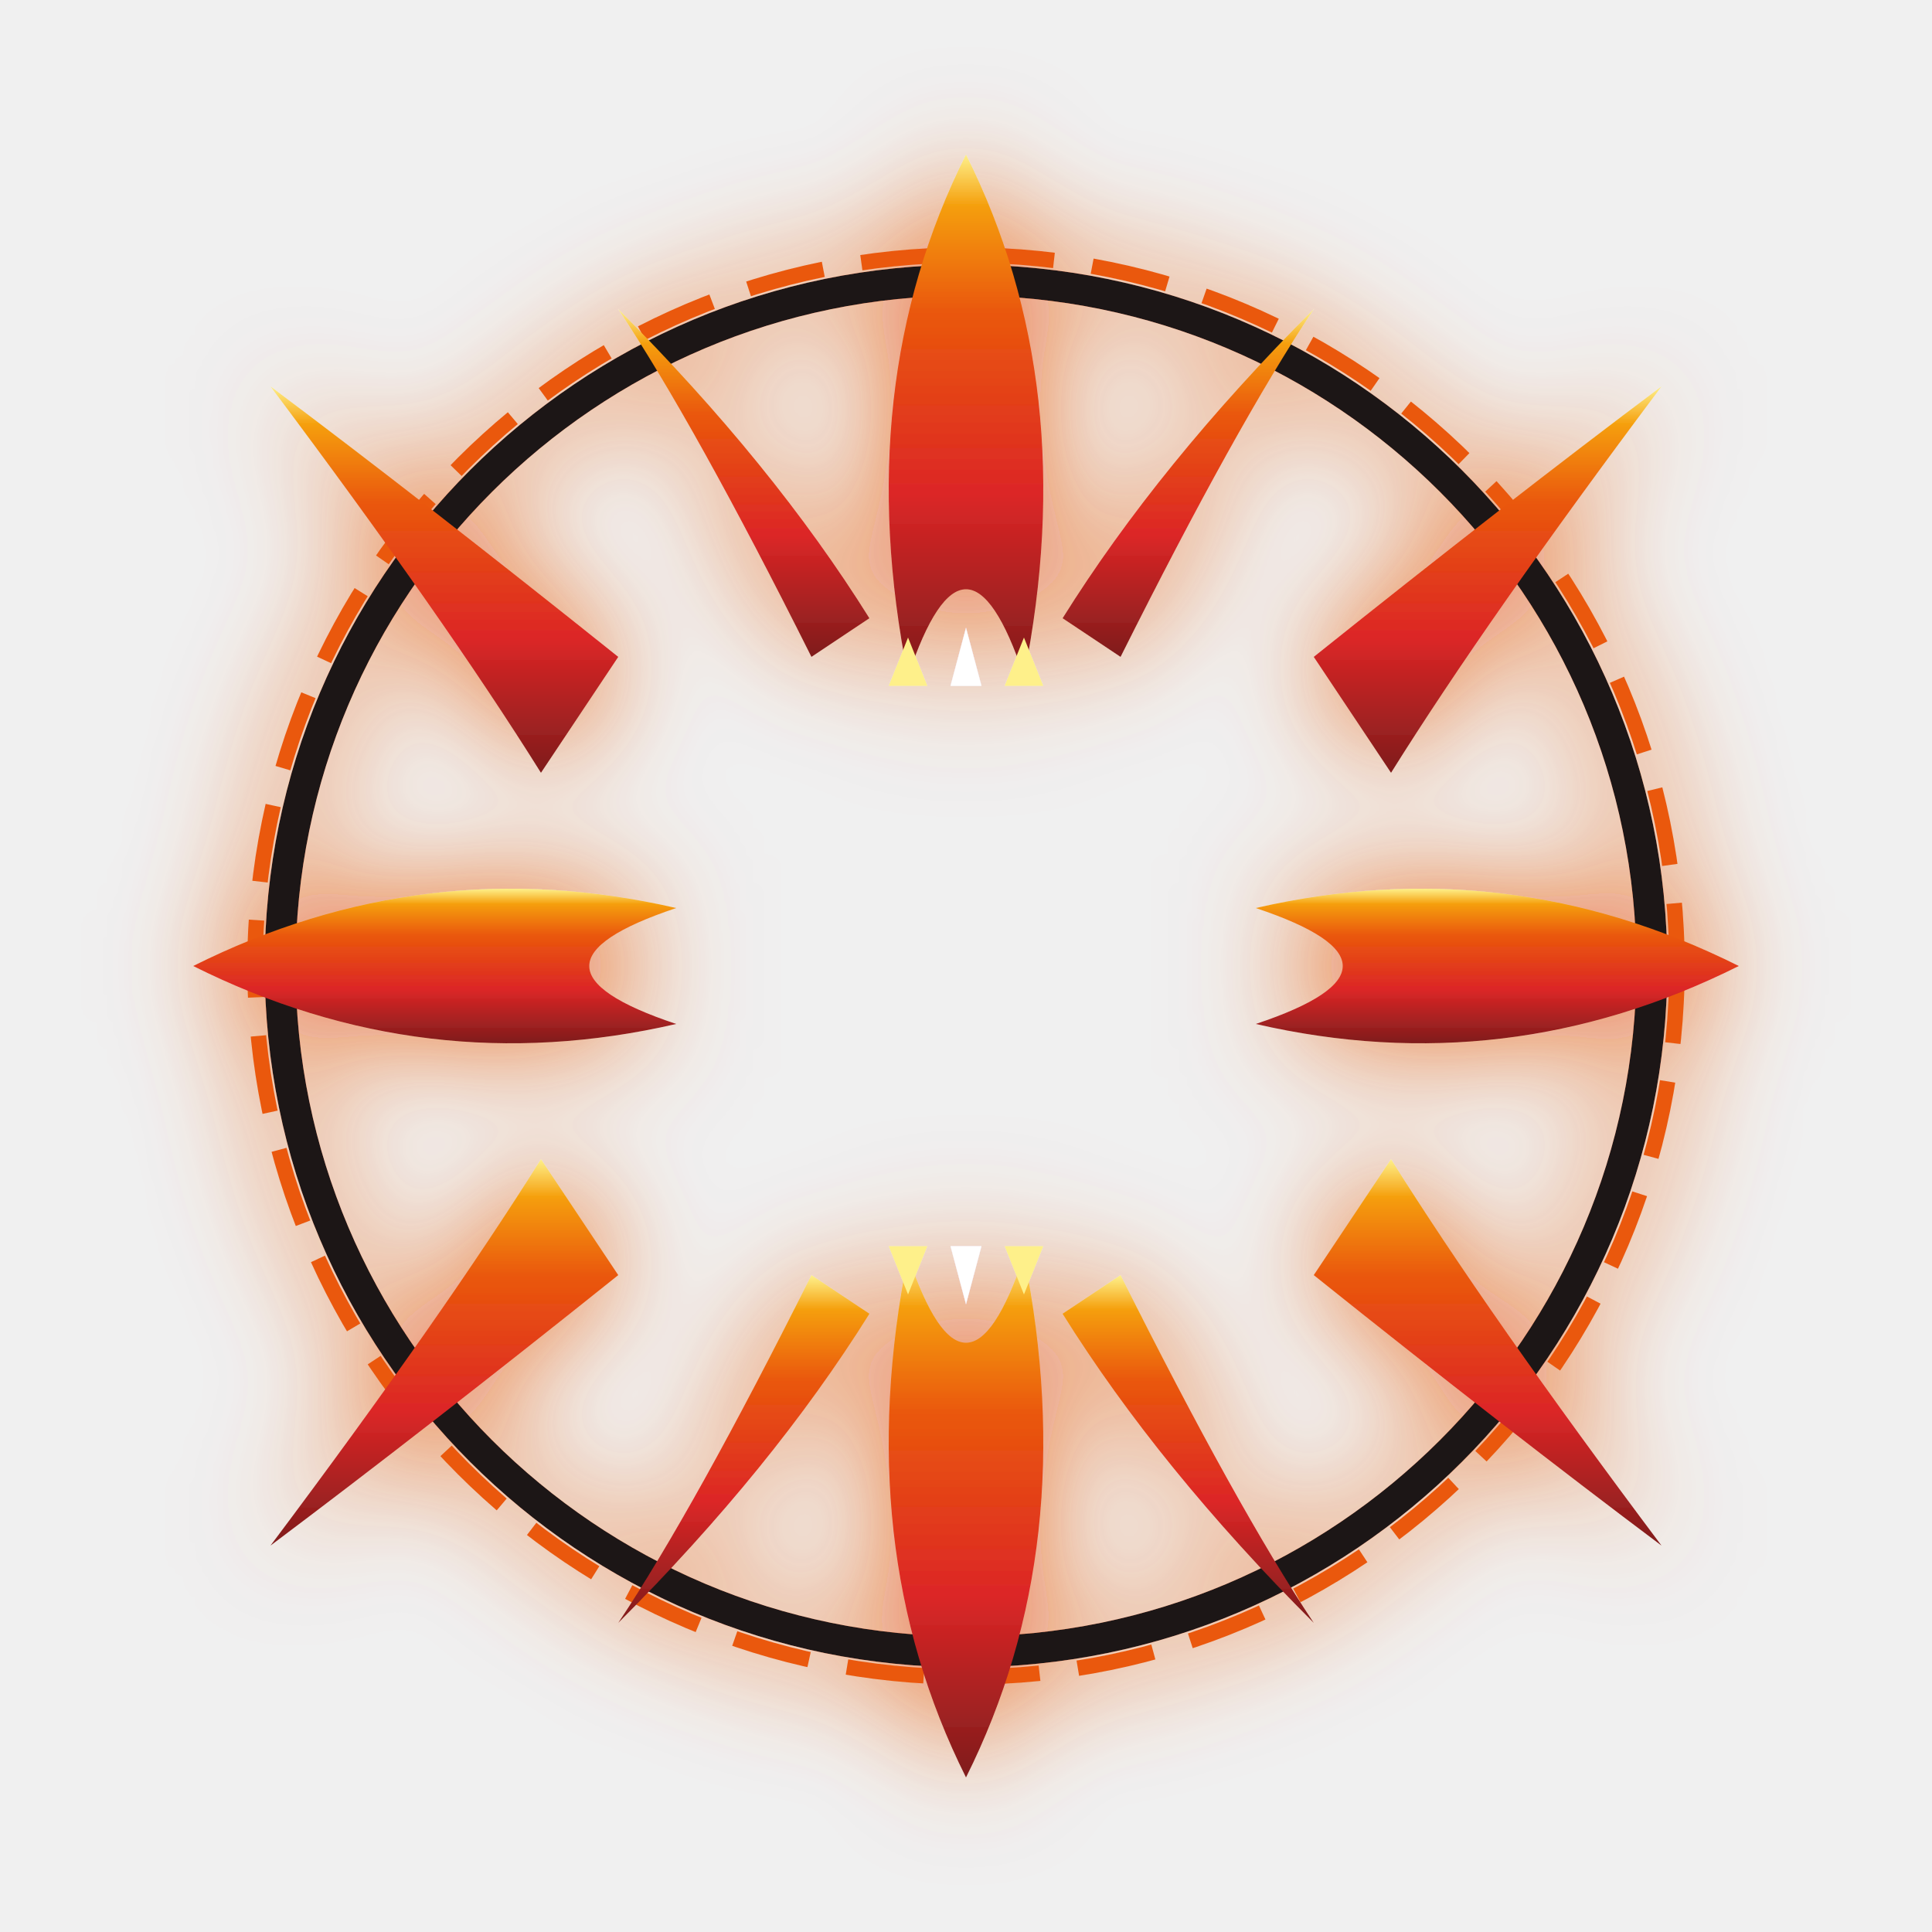
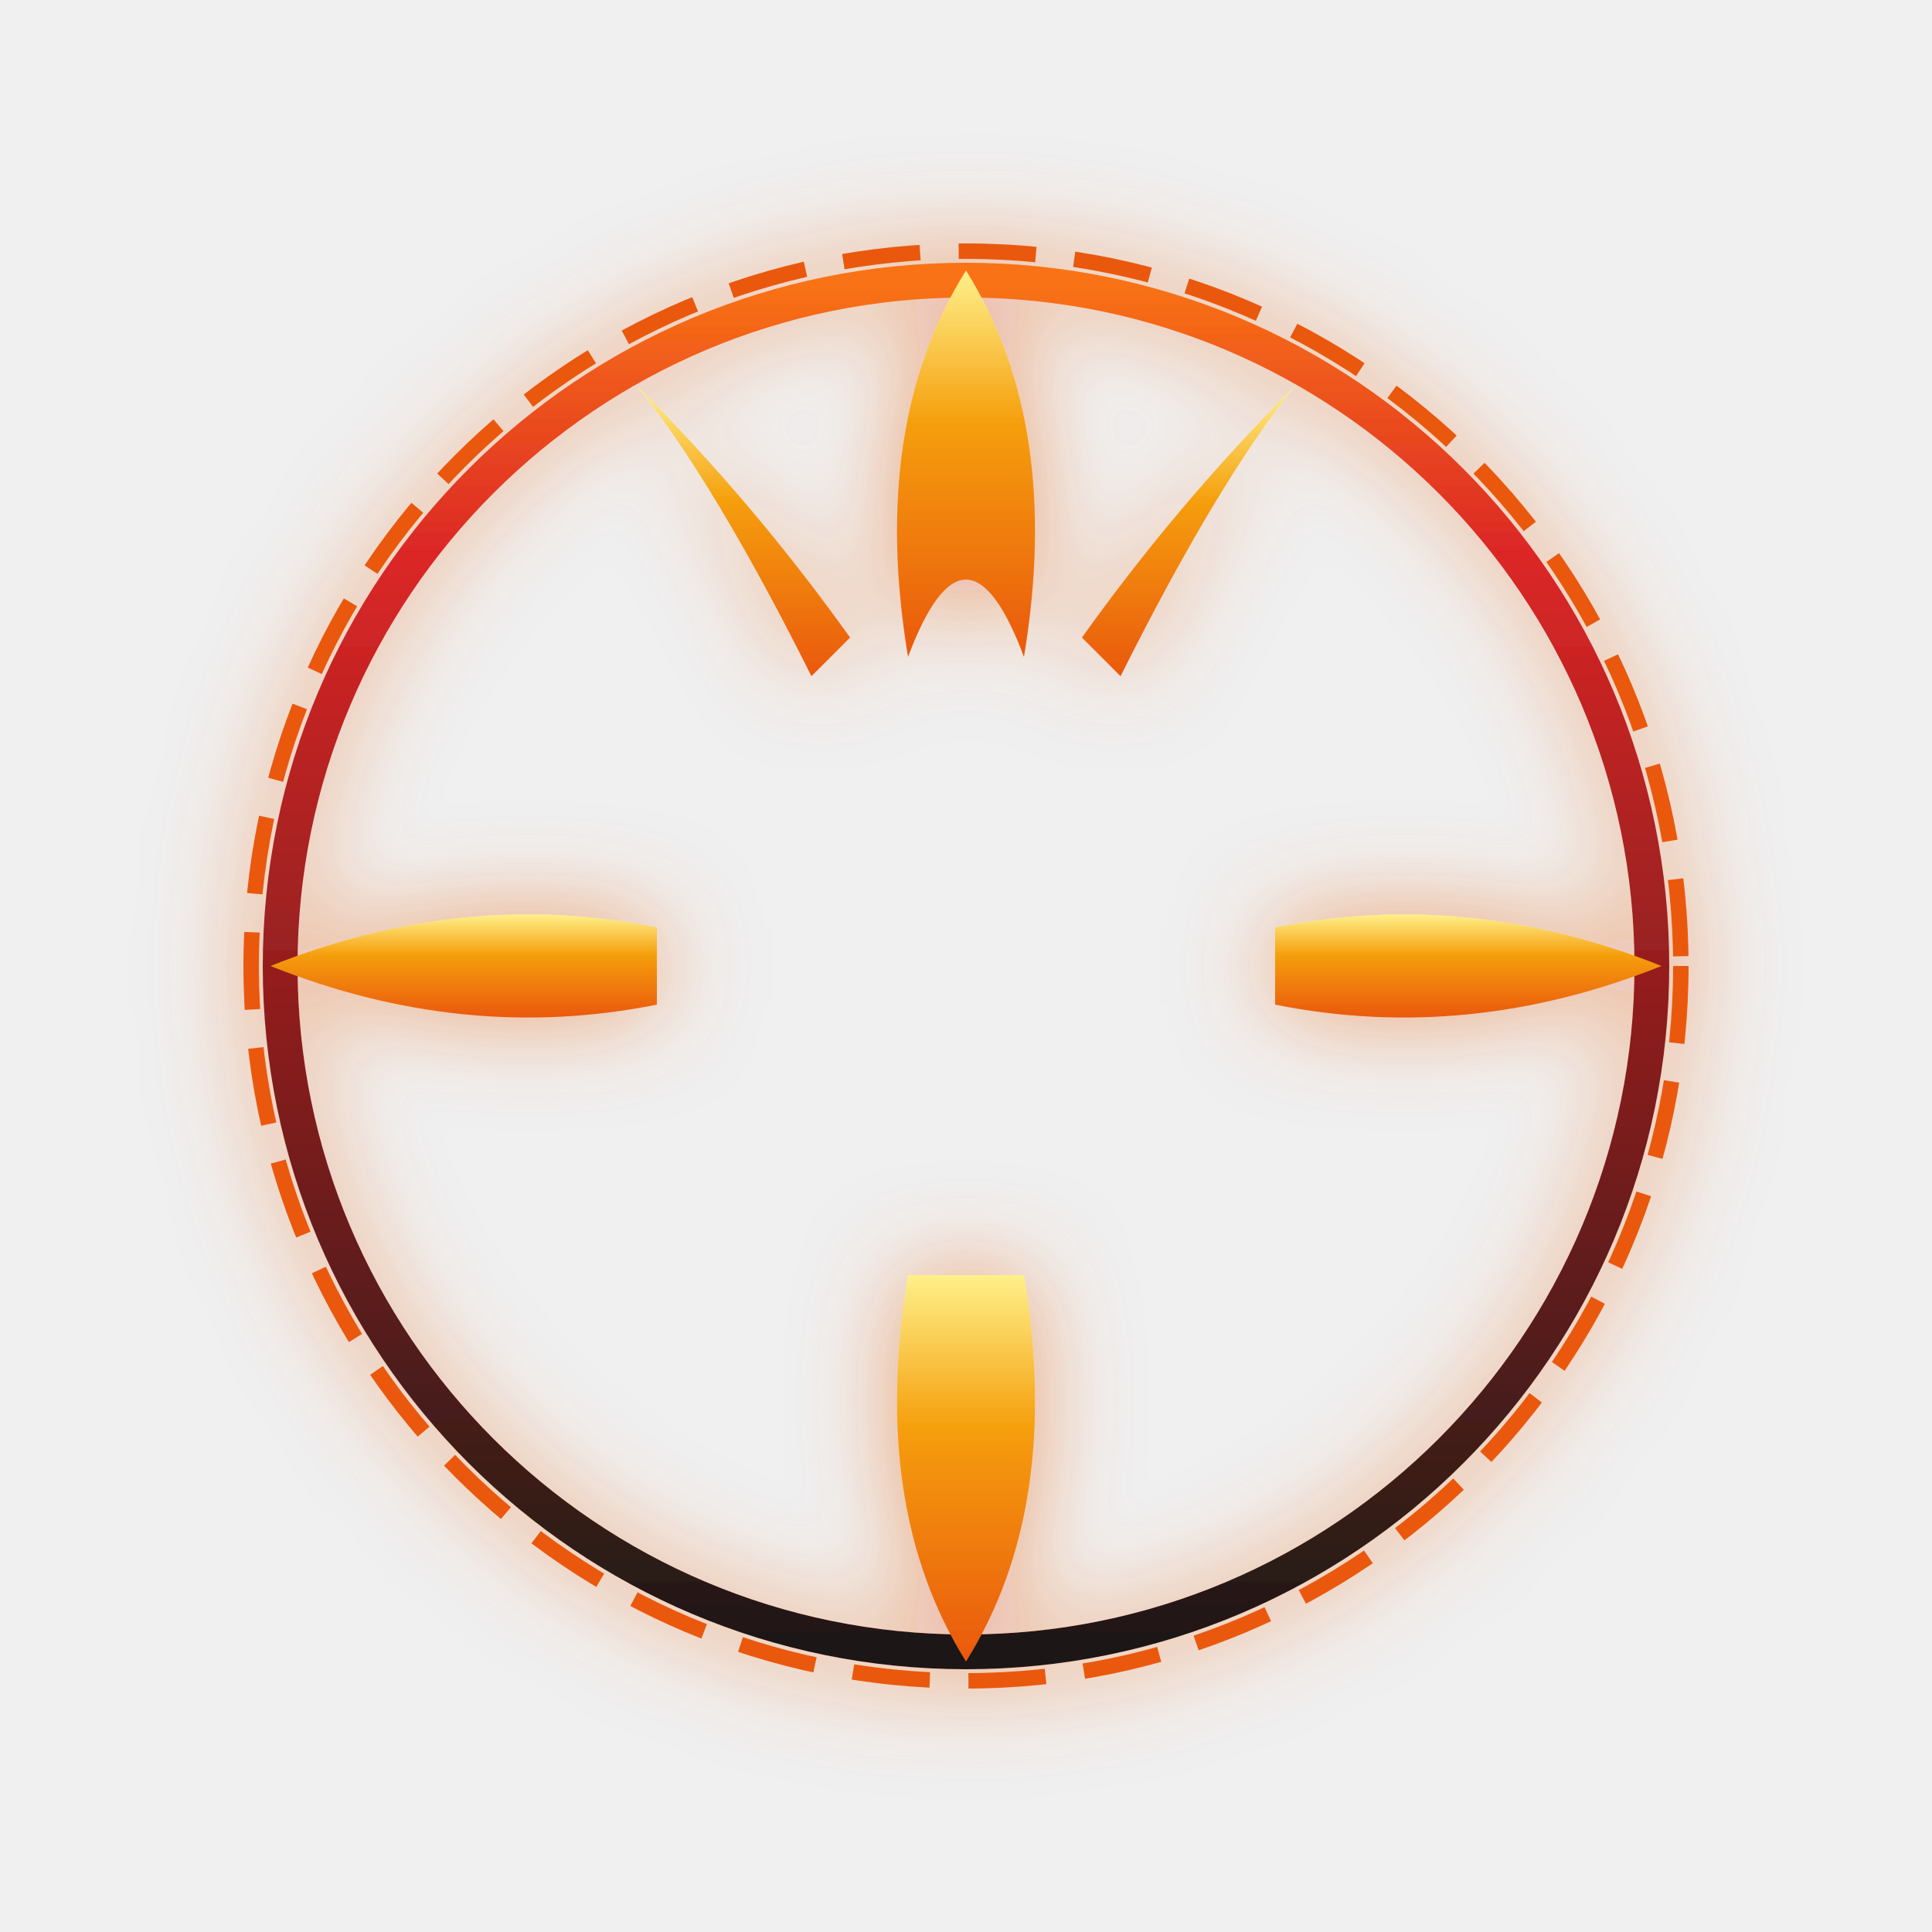
<svg xmlns="http://www.w3.org/2000/svg" viewBox="0 0 100 100" fill="none">
  <defs>
-     <linearGradient id="dragonFireGrad" x1="0" y1="1" x2="0" y2="0">
-       <stop offset="0%" stop-color="#7f1d1d" />
-       <stop offset="35%" stop-color="#dc2626" />
-       <stop offset="70%" stop-color="#ea580c" />
-       <stop offset="90%" stop-color="#f59e0b" />
+     <linearGradient id="dragonBasalt" x1="0" y1="1" x2="0" y2="0">
+       <stop offset="0%" stop-color="#1c1917" />
+       <stop offset="40%" stop-color="#7f1d1d" />
+       <stop offset="80%" stop-color="#dc2626" />
+       <stop offset="100%" stop-color="#f97316" />
+     </linearGradient>
+     <linearGradient id="dragonFlameSpurt" x1="0" y1="1" x2="0" y2="0">
+       <stop offset="0%" stop-color="#ea580c" />
+       <stop offset="60%" stop-color="#f59e0b" />
      <stop offset="100%" stop-color="#fef08a" />
    </linearGradient>
-     <filter id="fireAura" x="-25%" y="-25%" width="150%" height="150%">
-       <feDropShadow dx="0" dy="1" stdDeviation="1.5" flood-color="#000" flood-opacity="0.9" />
-       <feDropShadow dx="0" dy="0" stdDeviation="3" flood-color="#ea580c" flood-opacity="0.8" />
+     <filter id="fireCalmShadow" x="-20%" y="-20%" width="140%" height="140%">
+       <feDropShadow dx="0" dy="1.5" stdDeviation="1.5" flood-color="#000" flood-opacity="0.85" />
+       <feDropShadow dx="0" dy="0" stdDeviation="2.5" flood-color="#ea580c" flood-opacity="0.5" />
    </filter>
  </defs>
-   <g filter="url(#fireAura)">
-     <circle cx="50" cy="50" r="35.5" stroke="#1c1917" stroke-width="1.6" />
-     <circle cx="50" cy="50" r="36.8" stroke="#ea580c" stroke-width="0.8" stroke-dasharray="4 2" />
-     <path d="M47,35 Q44,20 50,8 Q56,20 53,35 Q50,26 47,35 Z" fill="url(#dragonFireGrad)" />
-     <path d="M42,34 Q36,22 32,16 Q40,24 45,32 Z" fill="url(#dragonFireGrad)" />
-     <path d="M58,34 Q64,22 68,16 Q60,24 55,32 Z" fill="url(#dragonFireGrad)" />
-     <path d="M65,47 Q78,44 90,50 Q78,56 65,53 Q74,50 65,47 Z" fill="url(#dragonFireGrad)" />
-     <path d="M68,34 Q78,26 86,20 Q77,32 72,40 Z" fill="url(#dragonFireGrad)" />
-     <path d="M68,66 Q78,74 86,80 Q77,68 72,60 Z" fill="url(#dragonFireGrad)" />
-     <path d="M47,65 Q44,80 50,92 Q56,80 53,65 Q50,74 47,65 Z" fill="url(#dragonFireGrad)" />
-     <path d="M42,66 Q36,78 32,84 Q40,76 45,68 Z" fill="url(#dragonFireGrad)" />
-     <path d="M58,66 Q64,78 68,84 Q60,76 55,68 Z" fill="url(#dragonFireGrad)" />
-     <path d="M35,47 Q22,44 10,50 Q22,56 35,53 Q26,50 35,47 Z" fill="url(#dragonFireGrad)" />
-     <path d="M32,34 Q22,26 14,20 Q23,32 28,40 Z" fill="url(#dragonFireGrad)" />
-     <path d="M32,66 Q22,74 14,80 Q23,68 28,60 Z" fill="url(#dragonFireGrad)" />
-     <polygon points="46,35.5 47,33 48,35.5" fill="#fef08a" />
-     <polygon points="49.2,35.5 50,32.5 50.8,35.5" fill="#ffffff" />
-     <polygon points="52,35.5 53,33 54,35.5" fill="#fef08a" />
-     <polygon points="46,64.5 47,67 48,64.5" fill="#fef08a" />
-     <polygon points="49.2,64.5 50,67.5 50.8,64.5" fill="#ffffff" />
-     <polygon points="52,64.5 53,67 54,64.5" fill="#fef08a" />
+   <g filter="url(#fireCalmShadow)">
+     <circle cx="50" cy="50" r="35.5" stroke="url(#dragonBasalt)" stroke-width="1.8" />
+     <circle cx="50" cy="50" r="37" stroke="#ea580c" stroke-width="0.8" stroke-dasharray="4 2" />
+     <path d="M47,34 Q45,22 50,14 Q55,22 53,34 Q50,26 47,34 Z" fill="url(#dragonFlameSpurt)" />
+     <path d="M42,35 Q37,25 33,20 Q39,26 44,33 Z" fill="url(#dragonFlameSpurt)" />
+     <path d="M58,35 Q63,25 67,20 Q61,26 56,33 Z" fill="url(#dragonFlameSpurt)" />
+     <path d="M66,48 Q76,46 86,50 Q76,54 66,52 Z" fill="url(#dragonFlameSpurt)" />
+     <path d="M47,66 Q45,78 50,86 Q55,78 53,66 Z" fill="url(#dragonFlameSpurt)" />
+     <path d="M34,48 Q24,46 14,50 Q24,54 34,52 Z" fill="url(#dragonFlameSpurt)" />
+     <path d="M48,34 Q44,18 50,8 Q56,18 52,34 Z" fill="#fffbeb" opacity="0">
+       <animate attributeName="opacity" values="0; 0; 0.95; 0.4; 0" keyTimes="0; 0.4; 0.45; 0.5; 1" dur="6s" repeatCount="indefinite" />
+     </path>
+     <circle cx="49" cy="10" r="0.8" fill="#fef08a" opacity="0">
+       <animate attributeName="cy" values="10; 4; 2" keyTimes="0; 0.5; 1" dur="6s" repeatCount="indefinite" />
+       <animate attributeName="opacity" values="0; 1; 0" keyTimes="0; 0.45; 0.55" dur="6s" repeatCount="indefinite" />
+     </circle>
+     <circle cx="52" cy="11" r="0.8" fill="#f97316" opacity="0">
+       <animate attributeName="cy" values="11; 6; 3" keyTimes="0; 0.5; 1" dur="6s" repeatCount="indefinite" />
+       <animate attributeName="opacity" values="0; 1; 0" keyTimes="0; 0.46; 0.56" dur="6s" repeatCount="indefinite" />
+     </circle>
  </g>
</svg>
